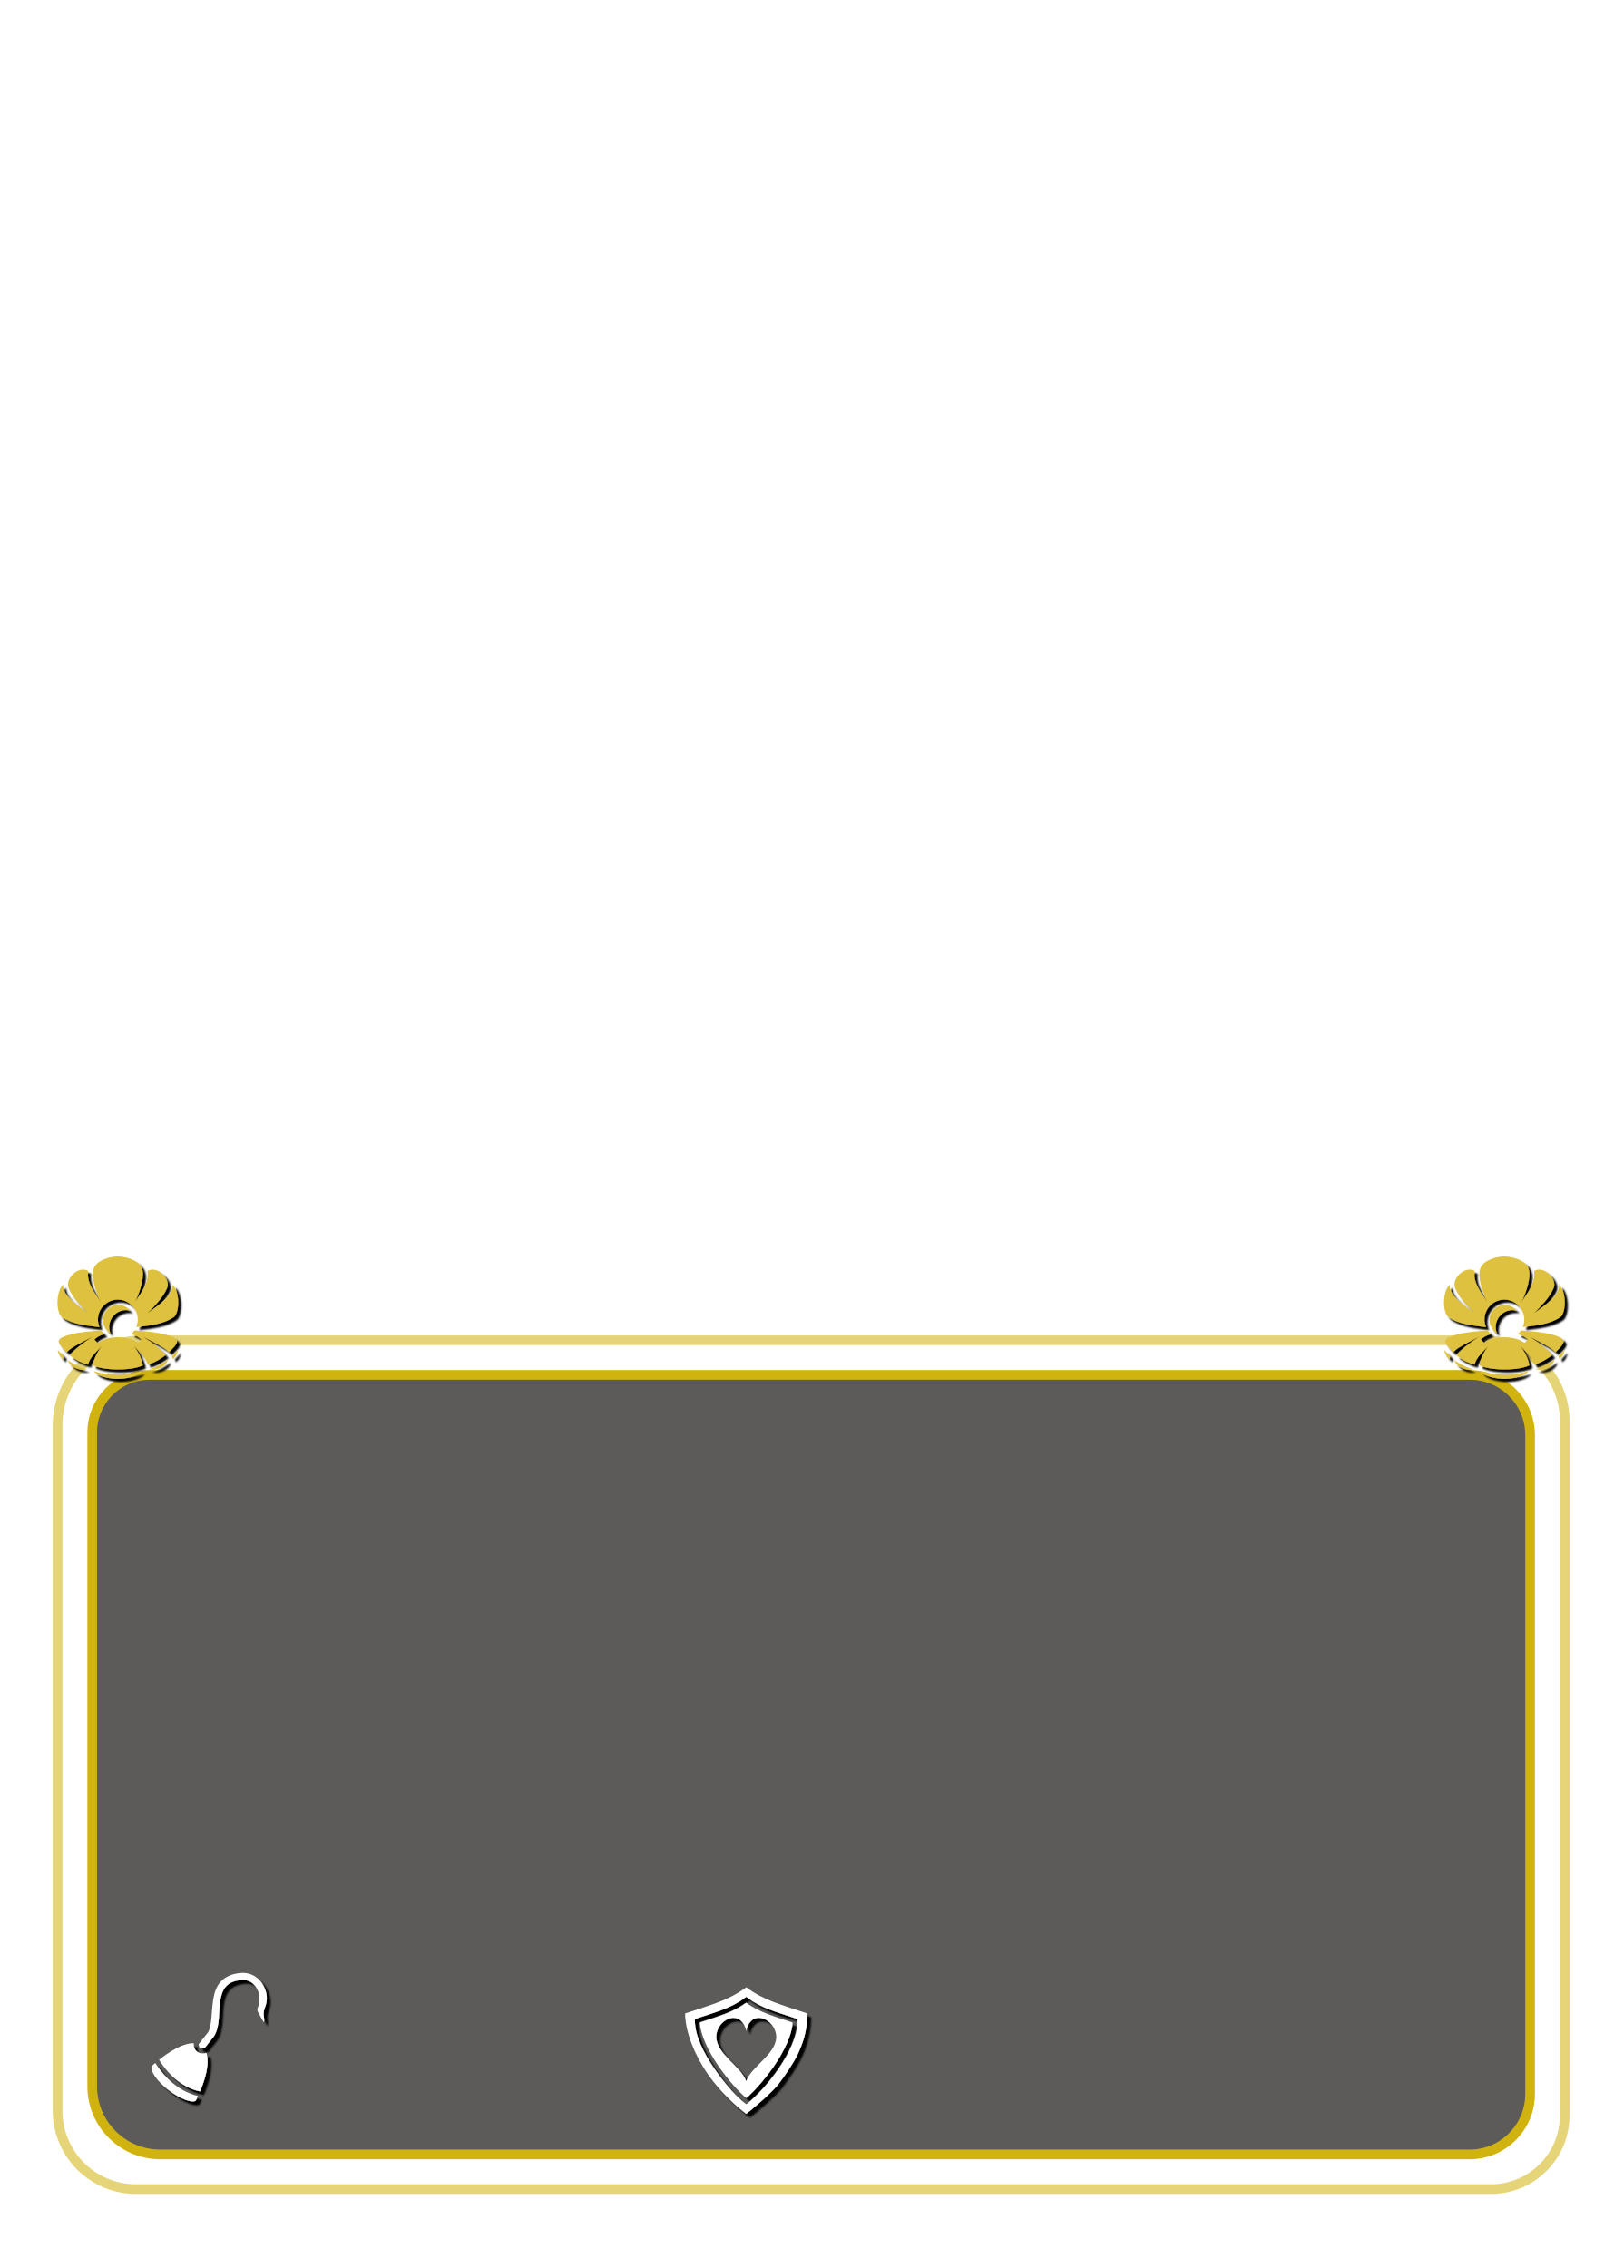
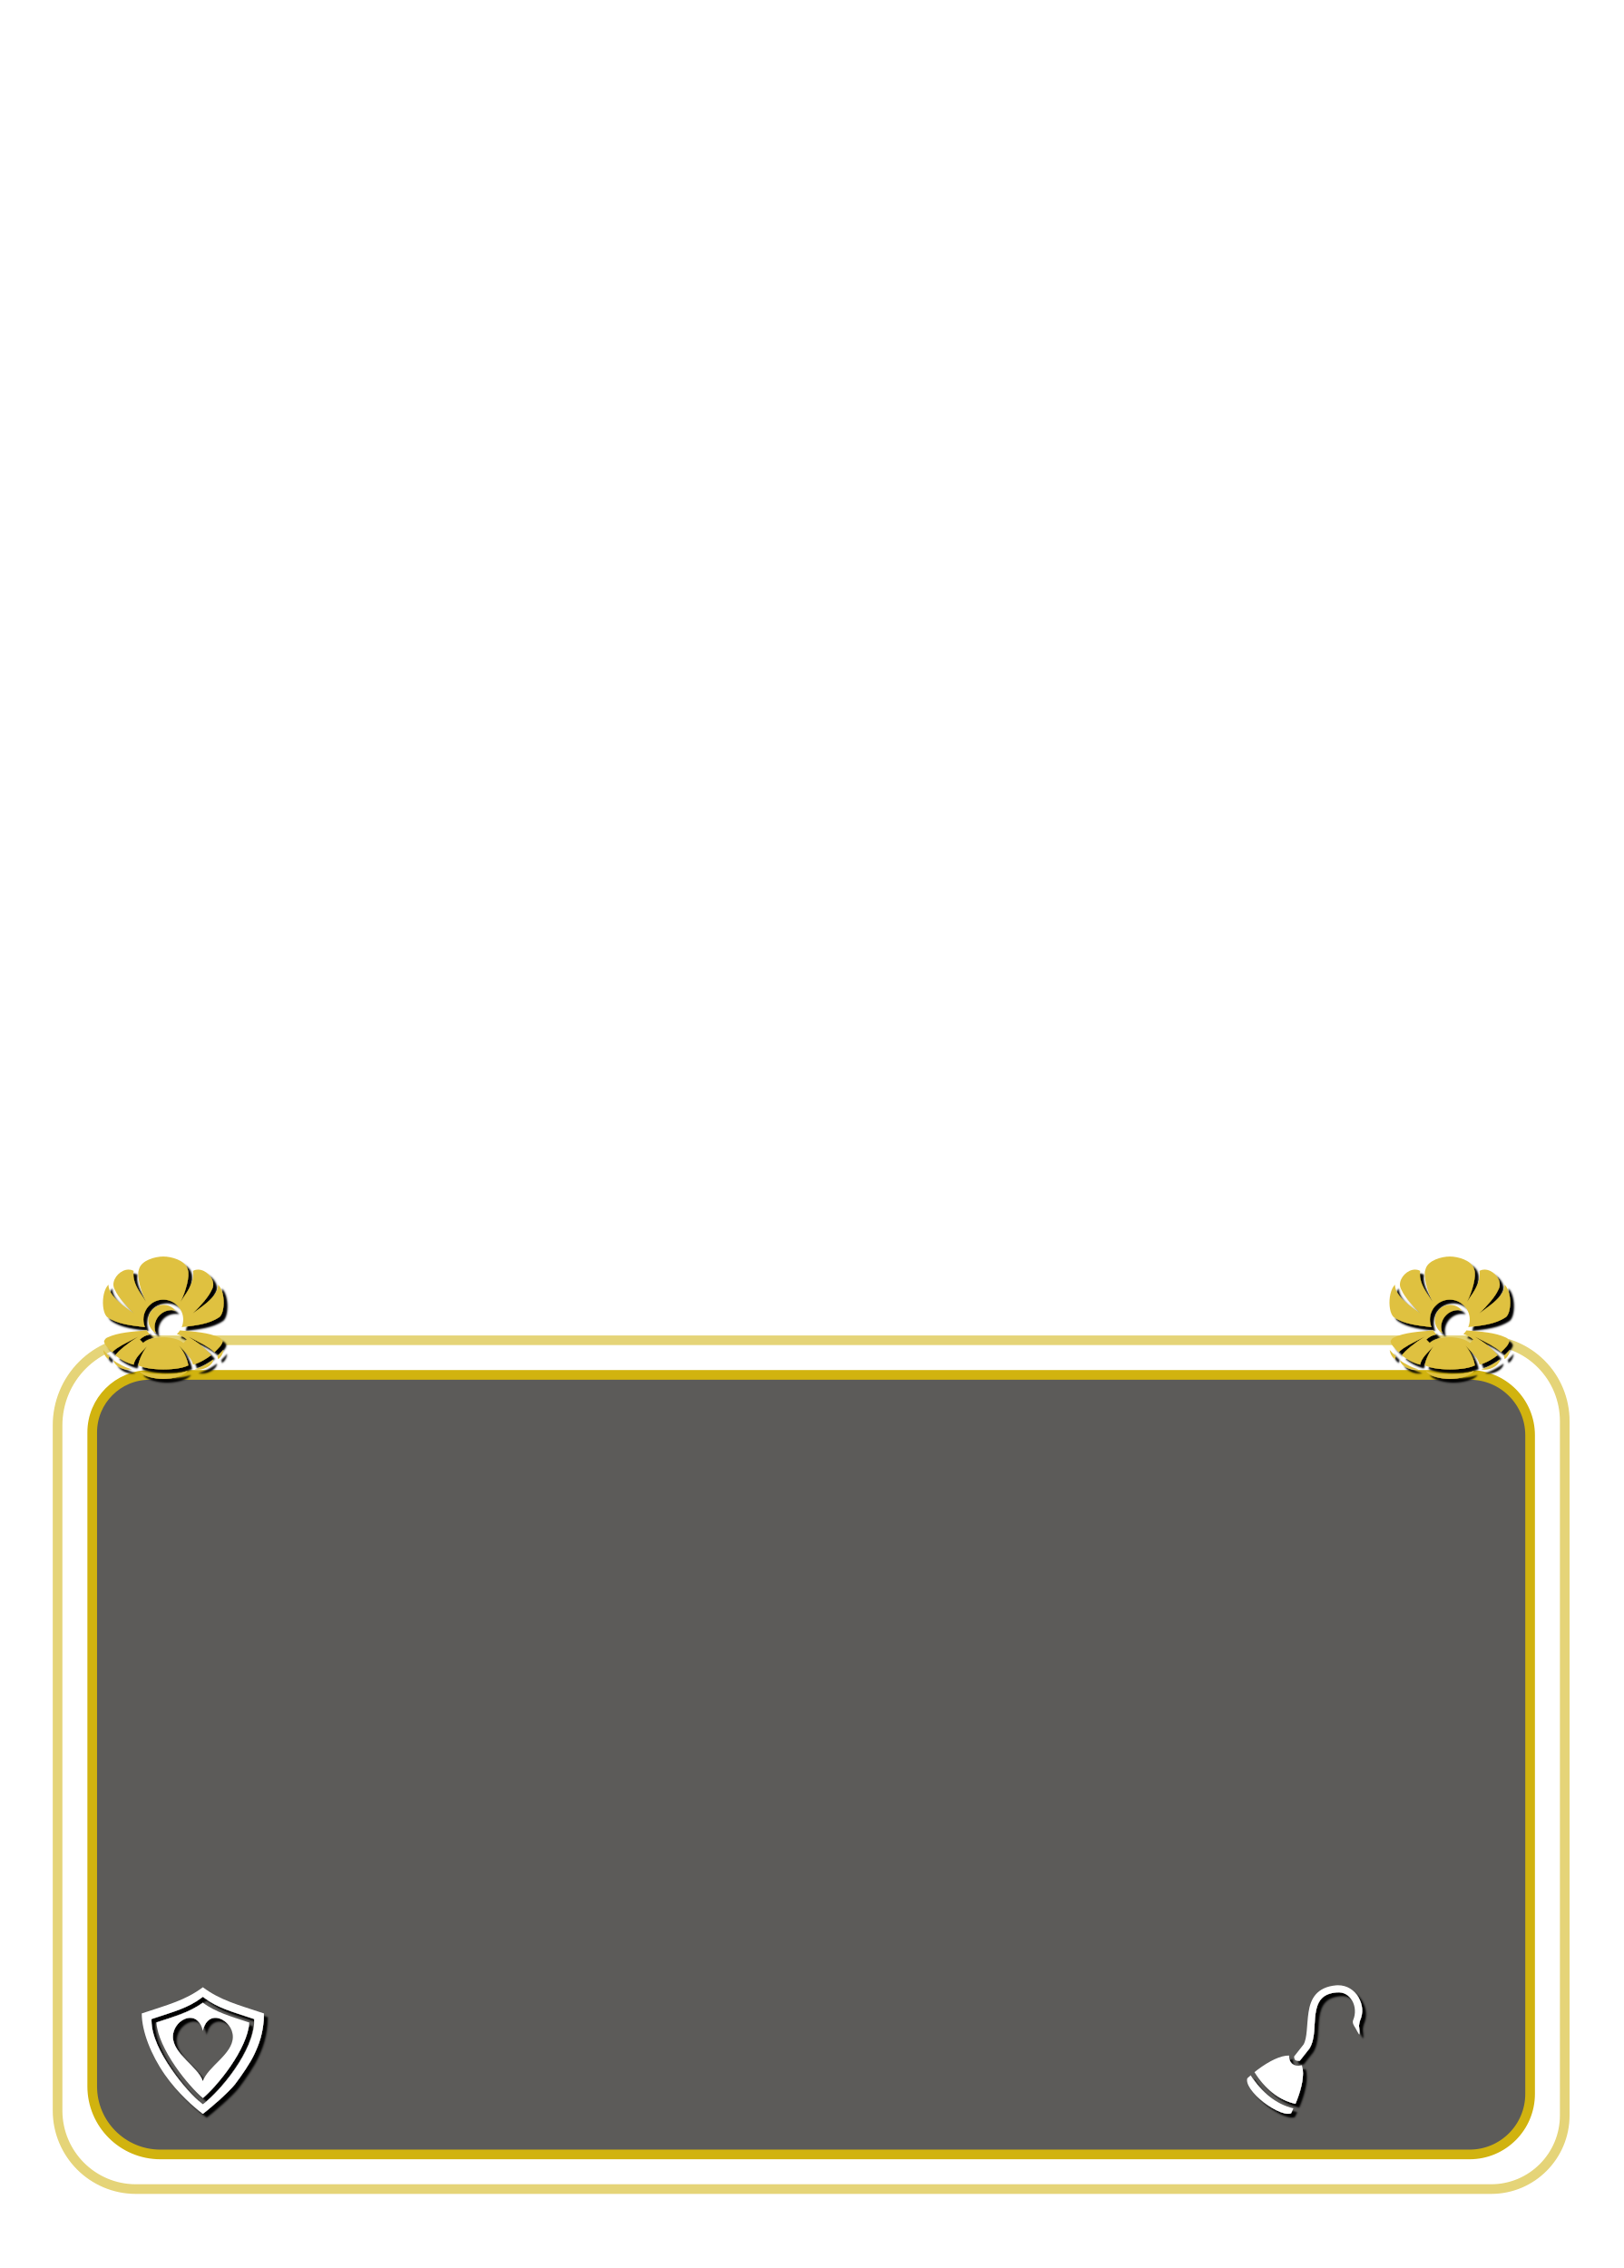
<svg xmlns="http://www.w3.org/2000/svg" version="1.1" width="63mm" height="88mm" viewBox="0 0 178.583 249.449" xml:space="preserve">
  <defs>
</defs>
  <g transform="matrix(0.83 0 0 0.45 89.21 194.09)" id="XMnhmxet6158A64CR_7ew">
    <path style="stroke: rgb(209,179,15); stroke-width: 1.417; stroke-dasharray: none; stroke-linecap: butt; stroke-dashoffset: 0; stroke-linejoin: miter; stroke-miterlimit: 4; fill: rgb(30,29,26); fill-opacity: 0.72; fill-rule: nonzero; opacity: 1;" vector-effect="non-scaling-stroke" transform=" translate(0, 0)" d="M -95.263 -81.222 C -95.263 -88.977 -91.856 -95.263 -87.653 -95.263 L 87.268 -95.263 L 87.268 -95.263 C 91.684 -95.263 95.263 -88.66 95.263 -80.514 L 95.263 80.469 L 95.263 80.469 C 95.263 88.64 91.673 95.263 87.244 95.263 L -86.237 95.263 L -86.237 95.263 C -91.222 95.263 -95.263 87.808 -95.263 78.611 z" stroke-linecap="round" />
  </g>
  <g transform="matrix(0.87 0 0 0.49 89.21 194.09)" id="_EsD0jtIfcrhAQysz0pl7">
    <path style="stroke: rgb(209,179,15); stroke-opacity: 0.56; stroke-width: 1.417; stroke-dasharray: none; stroke-linecap: butt; stroke-dashoffset: 0; stroke-linejoin: miter; stroke-miterlimit: 4; fill: none; fill-rule: nonzero; opacity: 1;" vector-effect="non-scaling-stroke" transform=" translate(0, 0)" d="M -95.263 -76.182 C -95.263 -81.243 -94.134 -86.096 -92.123 -89.675 C -90.112 -93.253 -87.385 -95.263 -84.541 -95.263 L 85.072 -95.263 L 85.072 -95.263 C 87.775 -95.263 90.367 -93.353 92.278 -89.951 C 94.19 -86.55 95.263 -81.937 95.263 -77.127 L 95.263 78.71 L 95.263 78.71 C 95.263 87.852 91.099 95.263 85.962 95.263 L -85.361 95.263 L -85.361 95.263 C -90.83 95.263 -95.263 87.373 -95.263 77.641 z" stroke-linecap="round" />
  </g>
-   <g transform="matrix(0.03 0 0 0.03 12.96 144.93)" id="LQdTukOo8ZqsKmXGGlKmX">
-     <filter id="SVGID_45" y="-24%" height="148%" x="-24%" width="148%">
-       <feGaussianBlur in="SourceAlpha" stdDeviation="4.25" />
-       <feOffset dx="11.34" dy="11.34" result="oBlur" />
-       <feFlood flood-color="rgb(0,0,0)" flood-opacity="1" />
-       <feComposite in2="oBlur" operator="in" />
-       <feMerge>
-         <feMergeNode />
-         <feMergeNode in="SourceGraphic" />
-       </feMerge>
-     </filter>
-     <path style="stroke: none; stroke-width: 1; stroke-dasharray: none; stroke-linecap: butt; stroke-dashoffset: 0; stroke-linejoin: miter; stroke-miterlimit: 4; fill: rgb(223,193,63); fill-rule: nonzero; opacity: 1;filter: url(#SVGID_45);" vector-effect="non-scaling-stroke" transform=" translate(0, 0)" d="M -0.001 -224.373 C -14.761 -224.373 -34.808 -220.906 -51.891 -213.663 C -68.971 -206.418 -82.586 -195.617 -87.565 -182.233 C -88.341 -180.149 -88.995 -178.091 -89.56 -176.053 C -98.314 -153.426 -82.04 -96.168 -63.564 -58.805 C -70.864 -69.495 -78.101 -79.872 -84.658 -90.172 C -101.038 -115.899 -113.304 -142.534 -108.832 -171.717 C -114.242 -174.777 -120.412 -176.373 -128 -176.373 C -141 -176.373 -155.05 -169.596 -165.637 -159.01 C -176.224 -148.424 -183.001 -134.373 -183.001 -121.373 C -183.001 -114.431 -180.564 -107.246 -176.208 -99.913 C -166.671 -78.236 -138.635 -45.389 -108.098 -15.941 C -122.251 -26.093 -137.068 -36.531 -150.614 -47.335 C -177.476 -68.758 -200.87 -92.085 -200.994 -121.142 C -204.852 -117.376 -208.254 -112.474 -211.14 -106.475 C -216.708 -94.891 -220.076 -79.882 -221.018 -64.815 C -221.958 -49.747 -220.486 -34.595 -217.104 -22.869 C -213.721 -11.145 -208.218 -3.549 -203.974 -1.426 C -203.641 -1.259 -203.318 -1.071 -203.008 -0.863 C -166.685 23.351 -118.722 28.471 -67.436 34.517 C -71.013 25.915 -73 16.497 -73 6.624 C -73 -33.586 -40.21 -66.376 -0 -66.376 C 40.21 -66.376 73 -33.586 73 6.624 C 73 16.496 71.013 25.914 67.436 34.517 C 118.722 28.471 166.686 23.351 203.008 -0.863 C 203.318 -1.071 203.641 -1.259 203.975 -1.427 C 208.218 -3.549 213.721 -11.147 217.105 -22.87 C 220.485 -34.595 221.959 -49.748 221.018 -64.816 C 220.076 -79.883 216.708 -94.892 211.138 -106.476 C 208.254 -112.476 204.851 -117.376 200.994 -121.144 C 200.869 -92.087 177.474 -68.761 150.614 -47.338 C 137.067 -36.535 122.25 -26.096 108.096 -15.945 C 138.634 -45.395 166.67 -78.241 176.206 -99.919 C 180.563 -107.251 183 -114.436 183 -121.379 C 183 -134.379 176.223 -148.429 165.637 -159.015 C 155.049 -169.596 140.999 -176.373 127.999 -176.373 C 120.411 -176.373 114.242 -174.778 108.831 -171.717 C 113.303 -142.534 101.037 -115.899 84.657 -90.172 C 78.1 -79.872 70.864 -69.494 63.563 -58.805 C 82.04 -96.168 98.313 -153.425 89.558 -176.053 C 88.993 -178.091 88.338 -180.149 87.562 -182.233 C 82.589 -195.603 68.924 -206.413 51.81 -213.66 C 34.699 -220.907 14.643 -224.373 -0.001 -224.373 z M 1.069 -47.073 C -13.717 -47.074 -27.898 -41.2 -38.354 -30.745 C -48.809 -20.29 -54.683 -6.109 -54.683 8.677 C -54.656 27.94 -44.686 45.825 -28.315 55.977 C -30.732 49.212 -31.979 42.081 -32.001 34.893 C -32.001 18.188 -25.398 2.167 -13.644 -9.645 C -1.89 -21.457 14.051 -28.092 30.673 -28.092 C 35.236 -28.076 39.783 -27.56 44.235 -26.552 C 33.657 -39.526 17.809 -47.061 1.069 -47.074 z M -61.105 46.463 C -114.909 51.003 -166.042 54.261 -204.171 72.195 C -204.444 72.323 -204.723 72.437 -205.007 72.537 C -209.9 74.263 -214.332 78.95 -217.421 86.507 C -217.437 86.545 -217.451 86.587 -217.468 86.627 L -217.001 86.627 C -217.001 91.252 -213.947 97.652 -208.017 104.951 C -202.559 111.669 -195.077 118.891 -187.579 126.337 C -186.585 125.317 -185.559 124.314 -184.499 123.331 C -175.114 114.621 -162.877 106.817 -149.417 99.243 C -131.119 88.947 -110.531 79.116 -92.357 69.623 C -127.899 92.216 -163.727 120.291 -175.569 138.241 C -168.639 143.885 -158.595 150.894 -147.765 156.694 C -134.985 163.538 -120.73 169.217 -108.88 171.921 C -108.357 169.156 -107.612 166.444 -106.64 163.815 C -102.074 151.493 -93.565 140.602 -83.748 129.725 C -75.723 120.831 -66.752 111.885 -57.922 102.628 L -57.862 102.628 C -73.254 121.646 -88.742 152.858 -91.557 174.763 C -61.95 188.538 -15.691 189.628 -0 189.628 C 15.924 189.628 62.742 188.968 91.56 174.774 C 88.75 152.869 73.257 121.649 57.863 102.628 L 57.923 102.628 C 66.753 111.884 75.723 120.831 83.748 129.724 C 93.565 140.602 102.074 151.494 106.638 163.814 C 107.606 166.426 108.348 169.12 108.868 171.866 C 120.17 169.156 133.398 163.556 145.628 156.761 C 156.695 150.613 167.098 143.528 174.998 137.394 C 162.608 119.416 127.344 91.864 92.355 69.622 C 110.53 79.117 131.118 88.948 149.415 99.244 C 162.875 106.818 175.113 114.622 184.498 123.332 C 185.558 124.315 186.584 125.317 187.578 126.338 C 195.075 118.892 202.558 111.67 208.016 104.953 C 213.946 97.655 217 91.255 217 86.63 L 217.467 86.63 C 217.451 86.59 217.437 86.548 217.42 86.51 C 214.33 78.953 209.9 74.266 205.006 72.54 C 204.722 72.44 204.443 72.326 204.17 72.198 C 166.04 54.264 114.908 51.005 61.103 46.466 C 57.835 51.459 53.965 56.022 49.609 60.069 C 64.175 64.341 76.999 70.903 86.362 80.267 L 73.636 92.993 C 60.819 80.172 30.499 71.627 -0.001 71.627 C -30.501 71.627 -60.821 80.172 -73.638 92.99 L -86.364 80.264 C -77.004 70.902 -64.182 64.34 -49.62 60.068 C -53.973 56.022 -57.836 51.454 -61.104 46.463 z M 220.558 117.998 C 213.762 126.06 205.714 133.638 198.361 140.99 C 198.283 141.07 198.195 141.152 198.115 141.23 C 199.639 144.668 200.635 148.282 200.915 152.098 C 212.095 145.02 218.485 132.183 220.557 117.998 z M -220.561 118 C -218.489 132.185 -212.097 145.02 -200.919 152.098 C -200.642 148.328 -199.667 144.755 -198.175 141.355 C -198.349 141.121 -198.539 140.887 -198.705 140.652 C -205.969 133.405 -213.871 125.94 -220.561 118 z M 182.981 154.033 C 174.811 160.157 164.991 166.593 154.371 172.493 C 141.643 179.565 128.004 185.823 114.597 189.109 C 118.585 190.014 123 190.509 127.999 190.509 C 141.882 190.509 156.351 185.424 166.811 178.044 C 177.271 170.664 182.999 161.39 182.999 154.354 C 182.999 154.249 182.984 154.138 182.981 154.032 z M -182.889 156.006 C -182.089 162.798 -176.476 171.228 -166.814 178.046 C -156.354 185.426 -141.884 190.51 -128.001 190.51 C -123.087 190.51 -118.737 190.03 -114.801 189.154 C -128.633 185.899 -143.001 179.664 -156.263 172.561 C -166.257 167.209 -175.355 161.678 -182.89 156.007 z M -87.884 195.57 C -83.607 203.294 -69.986 211.557 -52.824 216.69 C -35.468 221.884 -15.158 224.373 -0.001 224.373 C 15.042 224.373 35.359 221.883 52.745 216.689 C 69.757 211.606 83.315 203.449 87.735 195.813 C 54.273 208.063 14.215 207.626 -0.001 207.626 C -14.455 207.626 -54.231 207.546 -87.884 195.569 z" stroke-linecap="round" />
-   </g>
-   <g transform="matrix(0.03 0 0 0.03 165.45 144.93)" id="-FjlOgS4E6gY5rQS3xfKn">
-     <filter id="SVGID_46" y="-24%" height="148%" x="-24%" width="148%">
-       <feGaussianBlur in="SourceAlpha" stdDeviation="4.25" />
-       <feOffset dx="11.34" dy="11.34" result="oBlur" />
-       <feFlood flood-color="rgb(0,0,0)" flood-opacity="1" />
-       <feComposite in2="oBlur" operator="in" />
-       <feMerge>
-         <feMergeNode />
-         <feMergeNode in="SourceGraphic" />
-       </feMerge>
-     </filter>
-     <path style="stroke: none; stroke-width: 1; stroke-dasharray: none; stroke-linecap: butt; stroke-dashoffset: 0; stroke-linejoin: miter; stroke-miterlimit: 4; fill: rgb(223,193,63); fill-rule: nonzero; opacity: 1;filter: url(#SVGID_46);" vector-effect="non-scaling-stroke" transform=" translate(0, 0)" d="M -0.001 -224.373 C -14.761 -224.373 -34.808 -220.906 -51.891 -213.663 C -68.971 -206.418 -82.586 -195.617 -87.565 -182.233 C -88.341 -180.149 -88.995 -178.091 -89.56 -176.053 C -98.314 -153.426 -82.04 -96.168 -63.564 -58.805 C -70.864 -69.495 -78.101 -79.872 -84.658 -90.172 C -101.038 -115.899 -113.304 -142.534 -108.832 -171.717 C -114.242 -174.777 -120.412 -176.373 -128 -176.373 C -141 -176.373 -155.05 -169.596 -165.637 -159.01 C -176.224 -148.424 -183.001 -134.373 -183.001 -121.373 C -183.001 -114.431 -180.564 -107.246 -176.208 -99.913 C -166.671 -78.236 -138.635 -45.389 -108.098 -15.941 C -122.251 -26.093 -137.068 -36.531 -150.614 -47.335 C -177.476 -68.758 -200.87 -92.085 -200.994 -121.142 C -204.852 -117.376 -208.254 -112.474 -211.14 -106.475 C -216.708 -94.891 -220.076 -79.882 -221.018 -64.815 C -221.958 -49.747 -220.486 -34.595 -217.104 -22.869 C -213.721 -11.145 -208.218 -3.549 -203.974 -1.426 C -203.641 -1.259 -203.318 -1.071 -203.008 -0.863 C -166.685 23.351 -118.722 28.471 -67.436 34.517 C -71.013 25.915 -73 16.497 -73 6.624 C -73 -33.586 -40.21 -66.376 -0 -66.376 C 40.21 -66.376 73 -33.586 73 6.624 C 73 16.496 71.013 25.914 67.436 34.517 C 118.722 28.471 166.686 23.351 203.008 -0.863 C 203.318 -1.071 203.641 -1.259 203.975 -1.427 C 208.218 -3.549 213.721 -11.147 217.105 -22.87 C 220.485 -34.595 221.959 -49.748 221.018 -64.816 C 220.076 -79.883 216.708 -94.892 211.138 -106.476 C 208.254 -112.476 204.851 -117.376 200.994 -121.144 C 200.869 -92.087 177.474 -68.761 150.614 -47.338 C 137.067 -36.535 122.25 -26.096 108.096 -15.945 C 138.634 -45.395 166.67 -78.241 176.206 -99.919 C 180.563 -107.251 183 -114.436 183 -121.379 C 183 -134.379 176.223 -148.429 165.637 -159.015 C 155.049 -169.596 140.999 -176.373 127.999 -176.373 C 120.411 -176.373 114.242 -174.778 108.831 -171.717 C 113.303 -142.534 101.037 -115.899 84.657 -90.172 C 78.1 -79.872 70.864 -69.494 63.563 -58.805 C 82.04 -96.168 98.313 -153.425 89.558 -176.053 C 88.993 -178.091 88.338 -180.149 87.562 -182.233 C 82.589 -195.603 68.924 -206.413 51.81 -213.66 C 34.699 -220.907 14.643 -224.373 -0.001 -224.373 z M 1.069 -47.073 C -13.717 -47.074 -27.898 -41.2 -38.354 -30.745 C -48.809 -20.29 -54.683 -6.109 -54.683 8.677 C -54.656 27.94 -44.686 45.825 -28.315 55.977 C -30.732 49.212 -31.979 42.081 -32.001 34.893 C -32.001 18.188 -25.398 2.167 -13.644 -9.645 C -1.89 -21.457 14.051 -28.092 30.673 -28.092 C 35.236 -28.076 39.783 -27.56 44.235 -26.552 C 33.657 -39.526 17.809 -47.061 1.069 -47.074 z M -61.105 46.463 C -114.909 51.003 -166.042 54.261 -204.171 72.195 C -204.444 72.323 -204.723 72.437 -205.007 72.537 C -209.9 74.263 -214.332 78.95 -217.421 86.507 C -217.437 86.545 -217.451 86.587 -217.468 86.627 L -217.001 86.627 C -217.001 91.252 -213.947 97.652 -208.017 104.951 C -202.559 111.669 -195.077 118.891 -187.579 126.337 C -186.585 125.317 -185.559 124.314 -184.499 123.331 C -175.114 114.621 -162.877 106.817 -149.417 99.243 C -131.119 88.947 -110.531 79.116 -92.357 69.623 C -127.899 92.216 -163.727 120.291 -175.569 138.241 C -168.639 143.885 -158.595 150.894 -147.765 156.694 C -134.985 163.538 -120.73 169.217 -108.88 171.921 C -108.357 169.156 -107.612 166.444 -106.64 163.815 C -102.074 151.493 -93.565 140.602 -83.748 129.725 C -75.723 120.831 -66.752 111.885 -57.922 102.628 L -57.862 102.628 C -73.254 121.646 -88.742 152.858 -91.557 174.763 C -61.95 188.538 -15.691 189.628 -0 189.628 C 15.924 189.628 62.742 188.968 91.56 174.774 C 88.75 152.869 73.257 121.649 57.863 102.628 L 57.923 102.628 C 66.753 111.884 75.723 120.831 83.748 129.724 C 93.565 140.602 102.074 151.494 106.638 163.814 C 107.606 166.426 108.348 169.12 108.868 171.866 C 120.17 169.156 133.398 163.556 145.628 156.761 C 156.695 150.613 167.098 143.528 174.998 137.394 C 162.608 119.416 127.344 91.864 92.355 69.622 C 110.53 79.117 131.118 88.948 149.415 99.244 C 162.875 106.818 175.113 114.622 184.498 123.332 C 185.558 124.315 186.584 125.317 187.578 126.338 C 195.075 118.892 202.558 111.67 208.016 104.953 C 213.946 97.655 217 91.255 217 86.63 L 217.467 86.63 C 217.451 86.59 217.437 86.548 217.42 86.51 C 214.33 78.953 209.9 74.266 205.006 72.54 C 204.722 72.44 204.443 72.326 204.17 72.198 C 166.04 54.264 114.908 51.005 61.103 46.466 C 57.835 51.459 53.965 56.022 49.609 60.069 C 64.175 64.341 76.999 70.903 86.362 80.267 L 73.636 92.993 C 60.819 80.172 30.499 71.627 -0.001 71.627 C -30.501 71.627 -60.821 80.172 -73.638 92.99 L -86.364 80.264 C -77.004 70.902 -64.182 64.34 -49.62 60.068 C -53.973 56.022 -57.836 51.454 -61.104 46.463 z M 220.558 117.998 C 213.762 126.06 205.714 133.638 198.361 140.99 C 198.283 141.07 198.195 141.152 198.115 141.23 C 199.639 144.668 200.635 148.282 200.915 152.098 C 212.095 145.02 218.485 132.183 220.557 117.998 z M -220.561 118 C -218.489 132.185 -212.097 145.02 -200.919 152.098 C -200.642 148.328 -199.667 144.755 -198.175 141.355 C -198.349 141.121 -198.539 140.887 -198.705 140.652 C -205.969 133.405 -213.871 125.94 -220.561 118 z M 182.981 154.033 C 174.811 160.157 164.991 166.593 154.371 172.493 C 141.643 179.565 128.004 185.823 114.597 189.109 C 118.585 190.014 123 190.509 127.999 190.509 C 141.882 190.509 156.351 185.424 166.811 178.044 C 177.271 170.664 182.999 161.39 182.999 154.354 C 182.999 154.249 182.984 154.138 182.981 154.032 z M -182.889 156.006 C -182.089 162.798 -176.476 171.228 -166.814 178.046 C -156.354 185.426 -141.884 190.51 -128.001 190.51 C -123.087 190.51 -118.737 190.03 -114.801 189.154 C -128.633 185.899 -143.001 179.664 -156.263 172.561 C -166.257 167.209 -175.355 161.678 -182.89 156.007 z M -87.884 195.57 C -83.607 203.294 -69.986 211.557 -52.824 216.69 C -35.468 221.884 -15.158 224.373 -0.001 224.373 C 15.042 224.373 35.359 221.883 52.745 216.689 C 69.757 211.606 83.315 203.449 87.735 195.813 C 54.273 208.063 14.215 207.626 -0.001 207.626 C -14.455 207.626 -54.231 207.546 -87.884 195.569 z" stroke-linecap="round" />
-   </g>
-   <g transform="matrix(0.03 0 0 0.03 23.01 224.06)" id="nwqjPZkwa7Z05y4DJe1J0">
-     <filter id="SVGID_47" y="-25%" height="150%" x="-25%" width="150%">
+   <g transform="matrix(0.03 0 0 0.03 17.96 144.93)" id="LQdTukOo8ZqsKmXGGlKmX">
+     <filter id="SVGID_131" y="-25%" height="150%" x="-25%" width="150%">
      <feGaussianBlur in="SourceAlpha" stdDeviation="4.25" />
      <feOffset dx="14.17" dy="14.17" result="oBlur" />
      <feFlood flood-color="rgb(0,0,0)" flood-opacity="1" />
      <feComposite in2="oBlur" operator="in" />
      <feMerge>
        <feMergeNode />
        <feMergeNode in="SourceGraphic" />
      </feMerge>
    </filter>
-     <path style="stroke: none; stroke-width: 1; stroke-dasharray: none; stroke-linecap: butt; stroke-dashoffset: 0; stroke-linejoin: miter; stroke-miterlimit: 4; fill: rgb(255,255,255); fill-rule: nonzero; opacity: 1;filter: url(#SVGID_47);" vector-effect="non-scaling-stroke" transform=" translate(0, 0)" d="M 122.095 -235.678 C 156.13 -236.058 183.155 -216.996 197.46 -191.246 C 212.72 -163.779 216.123 -136.289 202.918 -105.711 C 202.095 -103.807 198.925 -91.321 199.523 -84.603 C 200.003 -79.207 203.053 -56.83 200.369 -55.423 C 198.936 -54.283 189.319 -73.968 186.313 -78.755 C 181.177 -86.935 173.419 -97.539 178.153 -108.501 C 187.938 -131.158 185.923 -158.473 174.731 -178.621 C 163.538 -198.767 144.891 -211.815 117.441 -209.436 C 87.809 -206.869 71.234 -197.564 60.184 -184.64 C 49.134 -171.714 43.36 -153.81 40.168 -132.988 C 33.785 -91.346 40.208 -40.383 17.768 -4.076 C 17.508 -3.656 17.225 -3.251 16.918 -2.863 L -17.62 40.951 C -21.334 41.401 -24.45 41.471 -26.895 41.218 C -31.338 40.758 -33.425 39.582 -34.938 38.005 C -36.812 36.052 -38.268 31.919 -38.608 25.421 C -38.576 25.434 -38.542 25.443 -38.51 25.456 L -4.12 -18.171 C 10.206 -41.951 7.406 -90.851 14.468 -136.927 C 18.018 -160.094 24.686 -183.127 40.421 -201.532 C 56.157 -219.937 80.711 -232.352 115.195 -235.339 C 117.525 -235.541 119.825 -235.651 122.093 -235.677 z M -56.922 22.008 C -56.887 22.008 -56.852 22.011 -56.817 22.012 C -57.059 33.412 -54.912 43.182 -47.922 50.467 C -43.088 55.505 -36.247 58.342 -28.75 59.119 C -23.102 59.704 -16.95 59.289 -10.057 58.025 C -8.467 63.005 -7.361 68.377 -6.697 74.125 C -4.675 91.583 -6.932 112.09 -11.641 132.681 C -16.986 156.049 -25.394 179.357 -33.609 198.881 C -93.276 186.171 -145.772 143.731 -183.871 82.929 C -167.349 69.734 -146.369 54.713 -124.478 42.917 C -105.696 32.797 -86.331 25.157 -69.222 22.807 C -64.946 22.221 -60.847 21.942 -56.924 22.007 z M -197.832 94.512 C -158.598 156.217 -104.224 200.986 -41.016 215.674 C -44.18 222.511 -47.153 228.557 -49.704 233.498 C -52.39 234.983 -56.368 235.911 -62.041 235.635 C -68.771 235.308 -77.385 233.308 -86.863 229.793 C -105.818 222.763 -128.223 209.805 -148.591 194.301 C -168.959 178.798 -187.361 160.673 -198.759 143.935 C -209.599 128.015 -213.176 114.457 -210.015 105.501 C -206.817 102.453 -202.668 98.691 -197.832 94.513 z" stroke-linecap="round" />
+     <path style="stroke: none; stroke-width: 1; stroke-dasharray: none; stroke-linecap: butt; stroke-dashoffset: 0; stroke-linejoin: miter; stroke-miterlimit: 4; fill: rgb(223,193,63); fill-rule: nonzero; opacity: 1;filter: url(#SVGID_131);" vector-effect="non-scaling-stroke" transform=" translate(0, 0)" d="M -0.001 -224.373 C -14.761 -224.373 -34.808 -220.906 -51.891 -213.663 C -68.971 -206.418 -82.586 -195.617 -87.565 -182.233 C -88.341 -180.149 -88.995 -178.091 -89.56 -176.053 C -98.314 -153.426 -82.04 -96.168 -63.564 -58.805 C -70.864 -69.495 -78.101 -79.872 -84.658 -90.172 C -101.038 -115.899 -113.304 -142.534 -108.832 -171.717 C -114.242 -174.777 -120.412 -176.373 -128 -176.373 C -141 -176.373 -155.05 -169.596 -165.637 -159.01 C -176.224 -148.424 -183.001 -134.373 -183.001 -121.373 C -183.001 -114.431 -180.564 -107.246 -176.208 -99.913 C -166.671 -78.236 -138.635 -45.389 -108.098 -15.941 C -122.251 -26.093 -137.068 -36.531 -150.614 -47.335 C -177.476 -68.758 -200.87 -92.085 -200.994 -121.142 C -204.852 -117.376 -208.254 -112.474 -211.14 -106.475 C -216.708 -94.891 -220.076 -79.882 -221.018 -64.815 C -221.958 -49.747 -220.486 -34.595 -217.104 -22.869 C -213.721 -11.145 -208.218 -3.549 -203.974 -1.426 C -203.641 -1.259 -203.318 -1.071 -203.008 -0.863 C -166.685 23.351 -118.722 28.471 -67.436 34.517 C -71.013 25.915 -73 16.497 -73 6.624 C -73 -33.586 -40.21 -66.376 -0 -66.376 C 40.21 -66.376 73 -33.586 73 6.624 C 73 16.496 71.013 25.914 67.436 34.517 C 118.722 28.471 166.686 23.351 203.008 -0.863 C 203.318 -1.071 203.641 -1.259 203.975 -1.427 C 208.218 -3.549 213.721 -11.147 217.105 -22.87 C 220.485 -34.595 221.959 -49.748 221.018 -64.816 C 220.076 -79.883 216.708 -94.892 211.138 -106.476 C 208.254 -112.476 204.851 -117.376 200.994 -121.144 C 200.869 -92.087 177.474 -68.761 150.614 -47.338 C 137.067 -36.535 122.25 -26.096 108.096 -15.945 C 138.634 -45.395 166.67 -78.241 176.206 -99.919 C 180.563 -107.251 183 -114.436 183 -121.379 C 183 -134.379 176.223 -148.429 165.637 -159.015 C 155.049 -169.596 140.999 -176.373 127.999 -176.373 C 120.411 -176.373 114.242 -174.778 108.831 -171.717 C 113.303 -142.534 101.037 -115.899 84.657 -90.172 C 78.1 -79.872 70.864 -69.494 63.563 -58.805 C 82.04 -96.168 98.313 -153.425 89.558 -176.053 C 88.993 -178.091 88.338 -180.149 87.562 -182.233 C 82.589 -195.603 68.924 -206.413 51.81 -213.66 C 34.699 -220.907 14.643 -224.373 -0.001 -224.373 z M 1.069 -47.073 C -13.717 -47.074 -27.898 -41.2 -38.354 -30.745 C -48.809 -20.29 -54.683 -6.109 -54.683 8.677 C -54.656 27.94 -44.686 45.825 -28.315 55.977 C -30.732 49.212 -31.979 42.081 -32.001 34.893 C -32.001 18.188 -25.398 2.167 -13.644 -9.645 C -1.89 -21.457 14.051 -28.092 30.673 -28.092 C 35.236 -28.076 39.783 -27.56 44.235 -26.552 C 33.657 -39.526 17.809 -47.061 1.069 -47.074 z M -61.105 46.463 C -114.909 51.003 -166.042 54.261 -204.171 72.195 C -204.444 72.323 -204.723 72.437 -205.007 72.537 C -209.9 74.263 -214.332 78.95 -217.421 86.507 C -217.437 86.545 -217.451 86.587 -217.468 86.627 L -217.001 86.627 C -217.001 91.252 -213.947 97.652 -208.017 104.951 C -202.559 111.669 -195.077 118.891 -187.579 126.337 C -186.585 125.317 -185.559 124.314 -184.499 123.331 C -175.114 114.621 -162.877 106.817 -149.417 99.243 C -131.119 88.947 -110.531 79.116 -92.357 69.623 C -127.899 92.216 -163.727 120.291 -175.569 138.241 C -168.639 143.885 -158.595 150.894 -147.765 156.694 C -134.985 163.538 -120.73 169.217 -108.88 171.921 C -108.357 169.156 -107.612 166.444 -106.64 163.815 C -102.074 151.493 -93.565 140.602 -83.748 129.725 C -75.723 120.831 -66.752 111.885 -57.922 102.628 L -57.862 102.628 C -73.254 121.646 -88.742 152.858 -91.557 174.763 C -61.95 188.538 -15.691 189.628 -0 189.628 C 15.924 189.628 62.742 188.968 91.56 174.774 C 88.75 152.869 73.257 121.649 57.863 102.628 L 57.923 102.628 C 66.753 111.884 75.723 120.831 83.748 129.724 C 93.565 140.602 102.074 151.494 106.638 163.814 C 107.606 166.426 108.348 169.12 108.868 171.866 C 120.17 169.156 133.398 163.556 145.628 156.761 C 156.695 150.613 167.098 143.528 174.998 137.394 C 162.608 119.416 127.344 91.864 92.355 69.622 C 110.53 79.117 131.118 88.948 149.415 99.244 C 162.875 106.818 175.113 114.622 184.498 123.332 C 185.558 124.315 186.584 125.317 187.578 126.338 C 195.075 118.892 202.558 111.67 208.016 104.953 C 213.946 97.655 217 91.255 217 86.63 L 217.467 86.63 C 217.451 86.59 217.437 86.548 217.42 86.51 C 214.33 78.953 209.9 74.266 205.006 72.54 C 204.722 72.44 204.443 72.326 204.17 72.198 C 166.04 54.264 114.908 51.005 61.103 46.466 C 57.835 51.459 53.965 56.022 49.609 60.069 C 64.175 64.341 76.999 70.903 86.362 80.267 L 73.636 92.993 C 60.819 80.172 30.499 71.627 -0.001 71.627 C -30.501 71.627 -60.821 80.172 -73.638 92.99 L -86.364 80.264 C -77.004 70.902 -64.182 64.34 -49.62 60.068 C -53.973 56.022 -57.836 51.454 -61.104 46.463 z M 220.558 117.998 C 213.762 126.06 205.714 133.638 198.361 140.99 C 198.283 141.07 198.195 141.152 198.115 141.23 C 199.639 144.668 200.635 148.282 200.915 152.098 C 212.095 145.02 218.485 132.183 220.557 117.998 z M -220.561 118 C -218.489 132.185 -212.097 145.02 -200.919 152.098 C -200.642 148.328 -199.667 144.755 -198.175 141.355 C -198.349 141.121 -198.539 140.887 -198.705 140.652 C -205.969 133.405 -213.871 125.94 -220.561 118 z M 182.981 154.033 C 174.811 160.157 164.991 166.593 154.371 172.493 C 141.643 179.565 128.004 185.823 114.597 189.109 C 118.585 190.014 123 190.509 127.999 190.509 C 141.882 190.509 156.351 185.424 166.811 178.044 C 177.271 170.664 182.999 161.39 182.999 154.354 C 182.999 154.249 182.984 154.138 182.981 154.032 z M -182.889 156.006 C -182.089 162.798 -176.476 171.228 -166.814 178.046 C -156.354 185.426 -141.884 190.51 -128.001 190.51 C -123.087 190.51 -118.737 190.03 -114.801 189.154 C -128.633 185.899 -143.001 179.664 -156.263 172.561 C -166.257 167.209 -175.355 161.678 -182.89 156.007 z M -87.884 195.57 C -83.607 203.294 -69.986 211.557 -52.824 216.69 C -35.468 221.884 -15.158 224.373 -0.001 224.373 C 15.042 224.373 35.359 221.883 52.745 216.689 C 69.757 211.606 83.315 203.449 87.735 195.813 C 54.273 208.063 14.215 207.626 -0.001 207.626 C -14.455 207.626 -54.231 207.546 -87.884 195.569 z" stroke-linecap="round" />
  </g>
-   <g transform="matrix(0.03 0 0 0.03 82.07 225.53)" id="jwMZcHoxMF3wygsX6wuv6">
-     <filter id="SVGID_48" y="-25%" height="150%" x="-25%" width="150%">
+   <g transform="matrix(0.03 0 0 0.03 159.45 144.93)" id="-FjlOgS4E6gY5rQS3xfKn">
+     <filter id="SVGID_132" y="-25%" height="150%" x="-25%" width="150%">
      <feGaussianBlur in="SourceAlpha" stdDeviation="4.25" />
      <feOffset dx="14.17" dy="14.17" result="oBlur" />
      <feFlood flood-color="rgb(0,0,0)" flood-opacity="1" />
      <feComposite in2="oBlur" operator="in" />
      <feMerge>
        <feMergeNode />
        <feMergeNode in="SourceGraphic" />
      </feMerge>
    </filter>
-     <path style="stroke: none; stroke-width: 1; stroke-dasharray: none; stroke-linecap: butt; stroke-dashoffset: 0; stroke-linejoin: miter; stroke-miterlimit: 4; fill: rgb(255,255,255); fill-rule: nonzero; opacity: 1;filter: url(#SVGID_48);" vector-effect="non-scaling-stroke" transform=" translate(0, 0)" d="M 0 -232 C -64 -184 -128 -168 -224 -136 C -224 -70.06 -189.395 16.794 -139.47 88.267 C -92.483 155.534 -31.03 208.728 0 232 C 19.086 217.685 94.346 154.202 118.264 122.779 C 142.182 91.356 173.652 45.289 188.3 13.986 C 202.948 -17.316 224 -65.048 224 -136 C 128 -168 64 -184 0 -232 z M 0 -197.25 L 5.4 -193.2 C 55.1 -155.9 105 -143.3 182.1 -117.6 L 188.3 -115.6 L 188.3 -109.1 C 188.3 -54.1 157.164 10.6 118.264 67.3 C 79.364 124.1 32.7 172.3 5.4 192.8 L -8.881784197001252e-15 196.9 L -5.4 192.8 C -32.7 172.3 -77.4 124.1 -116.3 67.3 C -155.2 10.6 -188.3 -54.1 -188.3 -109.1 L -188.3 -115.6 L -182.15 -117.6 C -105.1 -143.3 -55.1 -156 -5.4 -193.2 z M 0 -175.07 C -49.4 -139.7 -99.8 -125.9 -170.05 -102.7 C -167.47 -56 -137.7 4.3 -101.4 57.2 C -66.1 108.7 -24.8 153.5 0 174 C 24.8 153.5 66.1 108.7 101.4 57.2 C 137.7 4.3 167.5 -56 170 -102.7 C 99.7 -125.9 49.4 -139.7 0 -175.07 z M -45.5 -120.1 C -25.8 -119.6 -7.4 -105.7 0 -72 C 18 -158.3 110 -114.5 110 -49.5 C 109 14.4 18 58.2 0 112.6 C -19 58.2 -108 14.4 -110 -49.5 C -110 -89.1 -76.2 -120.8 -45.5 -120.1 z" stroke-linecap="round" />
+     <path style="stroke: none; stroke-width: 1; stroke-dasharray: none; stroke-linecap: butt; stroke-dashoffset: 0; stroke-linejoin: miter; stroke-miterlimit: 4; fill: rgb(223,193,63); fill-rule: nonzero; opacity: 1;filter: url(#SVGID_132);" vector-effect="non-scaling-stroke" transform=" translate(0, 0)" d="M -0.001 -224.373 C -14.761 -224.373 -34.808 -220.906 -51.891 -213.663 C -68.971 -206.418 -82.586 -195.617 -87.565 -182.233 C -88.341 -180.149 -88.995 -178.091 -89.56 -176.053 C -98.314 -153.426 -82.04 -96.168 -63.564 -58.805 C -70.864 -69.495 -78.101 -79.872 -84.658 -90.172 C -101.038 -115.899 -113.304 -142.534 -108.832 -171.717 C -114.242 -174.777 -120.412 -176.373 -128 -176.373 C -141 -176.373 -155.05 -169.596 -165.637 -159.01 C -176.224 -148.424 -183.001 -134.373 -183.001 -121.373 C -183.001 -114.431 -180.564 -107.246 -176.208 -99.913 C -166.671 -78.236 -138.635 -45.389 -108.098 -15.941 C -122.251 -26.093 -137.068 -36.531 -150.614 -47.335 C -177.476 -68.758 -200.87 -92.085 -200.994 -121.142 C -204.852 -117.376 -208.254 -112.474 -211.14 -106.475 C -216.708 -94.891 -220.076 -79.882 -221.018 -64.815 C -221.958 -49.747 -220.486 -34.595 -217.104 -22.869 C -213.721 -11.145 -208.218 -3.549 -203.974 -1.426 C -203.641 -1.259 -203.318 -1.071 -203.008 -0.863 C -166.685 23.351 -118.722 28.471 -67.436 34.517 C -71.013 25.915 -73 16.497 -73 6.624 C -73 -33.586 -40.21 -66.376 -0 -66.376 C 40.21 -66.376 73 -33.586 73 6.624 C 73 16.496 71.013 25.914 67.436 34.517 C 118.722 28.471 166.686 23.351 203.008 -0.863 C 203.318 -1.071 203.641 -1.259 203.975 -1.427 C 208.218 -3.549 213.721 -11.147 217.105 -22.87 C 220.485 -34.595 221.959 -49.748 221.018 -64.816 C 220.076 -79.883 216.708 -94.892 211.138 -106.476 C 208.254 -112.476 204.851 -117.376 200.994 -121.144 C 200.869 -92.087 177.474 -68.761 150.614 -47.338 C 137.067 -36.535 122.25 -26.096 108.096 -15.945 C 138.634 -45.395 166.67 -78.241 176.206 -99.919 C 180.563 -107.251 183 -114.436 183 -121.379 C 183 -134.379 176.223 -148.429 165.637 -159.015 C 155.049 -169.596 140.999 -176.373 127.999 -176.373 C 120.411 -176.373 114.242 -174.778 108.831 -171.717 C 113.303 -142.534 101.037 -115.899 84.657 -90.172 C 78.1 -79.872 70.864 -69.494 63.563 -58.805 C 82.04 -96.168 98.313 -153.425 89.558 -176.053 C 88.993 -178.091 88.338 -180.149 87.562 -182.233 C 82.589 -195.603 68.924 -206.413 51.81 -213.66 C 34.699 -220.907 14.643 -224.373 -0.001 -224.373 z M 1.069 -47.073 C -13.717 -47.074 -27.898 -41.2 -38.354 -30.745 C -48.809 -20.29 -54.683 -6.109 -54.683 8.677 C -54.656 27.94 -44.686 45.825 -28.315 55.977 C -30.732 49.212 -31.979 42.081 -32.001 34.893 C -32.001 18.188 -25.398 2.167 -13.644 -9.645 C -1.89 -21.457 14.051 -28.092 30.673 -28.092 C 35.236 -28.076 39.783 -27.56 44.235 -26.552 C 33.657 -39.526 17.809 -47.061 1.069 -47.074 z M -61.105 46.463 C -114.909 51.003 -166.042 54.261 -204.171 72.195 C -204.444 72.323 -204.723 72.437 -205.007 72.537 C -209.9 74.263 -214.332 78.95 -217.421 86.507 C -217.437 86.545 -217.451 86.587 -217.468 86.627 L -217.001 86.627 C -217.001 91.252 -213.947 97.652 -208.017 104.951 C -202.559 111.669 -195.077 118.891 -187.579 126.337 C -186.585 125.317 -185.559 124.314 -184.499 123.331 C -175.114 114.621 -162.877 106.817 -149.417 99.243 C -131.119 88.947 -110.531 79.116 -92.357 69.623 C -127.899 92.216 -163.727 120.291 -175.569 138.241 C -168.639 143.885 -158.595 150.894 -147.765 156.694 C -134.985 163.538 -120.73 169.217 -108.88 171.921 C -108.357 169.156 -107.612 166.444 -106.64 163.815 C -102.074 151.493 -93.565 140.602 -83.748 129.725 C -75.723 120.831 -66.752 111.885 -57.922 102.628 L -57.862 102.628 C -73.254 121.646 -88.742 152.858 -91.557 174.763 C -61.95 188.538 -15.691 189.628 -0 189.628 C 15.924 189.628 62.742 188.968 91.56 174.774 C 88.75 152.869 73.257 121.649 57.863 102.628 L 57.923 102.628 C 66.753 111.884 75.723 120.831 83.748 129.724 C 93.565 140.602 102.074 151.494 106.638 163.814 C 107.606 166.426 108.348 169.12 108.868 171.866 C 120.17 169.156 133.398 163.556 145.628 156.761 C 156.695 150.613 167.098 143.528 174.998 137.394 C 162.608 119.416 127.344 91.864 92.355 69.622 C 110.53 79.117 131.118 88.948 149.415 99.244 C 162.875 106.818 175.113 114.622 184.498 123.332 C 185.558 124.315 186.584 125.317 187.578 126.338 C 195.075 118.892 202.558 111.67 208.016 104.953 C 213.946 97.655 217 91.255 217 86.63 L 217.467 86.63 C 217.451 86.59 217.437 86.548 217.42 86.51 C 214.33 78.953 209.9 74.266 205.006 72.54 C 204.722 72.44 204.443 72.326 204.17 72.198 C 166.04 54.264 114.908 51.005 61.103 46.466 C 57.835 51.459 53.965 56.022 49.609 60.069 C 64.175 64.341 76.999 70.903 86.362 80.267 L 73.636 92.993 C 60.819 80.172 30.499 71.627 -0.001 71.627 C -30.501 71.627 -60.821 80.172 -73.638 92.99 L -86.364 80.264 C -77.004 70.902 -64.182 64.34 -49.62 60.068 C -53.973 56.022 -57.836 51.454 -61.104 46.463 z M 220.558 117.998 C 213.762 126.06 205.714 133.638 198.361 140.99 C 198.283 141.07 198.195 141.152 198.115 141.23 C 199.639 144.668 200.635 148.282 200.915 152.098 C 212.095 145.02 218.485 132.183 220.557 117.998 z M -220.561 118 C -218.489 132.185 -212.097 145.02 -200.919 152.098 C -200.642 148.328 -199.667 144.755 -198.175 141.355 C -198.349 141.121 -198.539 140.887 -198.705 140.652 C -205.969 133.405 -213.871 125.94 -220.561 118 z M 182.981 154.033 C 174.811 160.157 164.991 166.593 154.371 172.493 C 141.643 179.565 128.004 185.823 114.597 189.109 C 118.585 190.014 123 190.509 127.999 190.509 C 141.882 190.509 156.351 185.424 166.811 178.044 C 177.271 170.664 182.999 161.39 182.999 154.354 C 182.999 154.249 182.984 154.138 182.981 154.032 z M -182.889 156.006 C -182.089 162.798 -176.476 171.228 -166.814 178.046 C -156.354 185.426 -141.884 190.51 -128.001 190.51 C -123.087 190.51 -118.737 190.03 -114.801 189.154 C -128.633 185.899 -143.001 179.664 -156.263 172.561 C -166.257 167.209 -175.355 161.678 -182.89 156.007 z M -87.884 195.57 C -83.607 203.294 -69.986 211.557 -52.824 216.69 C -35.468 221.884 -15.158 224.373 -0.001 224.373 C 15.042 224.373 35.359 221.883 52.745 216.689 C 69.757 211.606 83.315 203.449 87.735 195.813 C 54.273 208.063 14.215 207.626 -0.001 207.626 C -14.455 207.626 -54.231 207.546 -87.884 195.569 z" stroke-linecap="round" />
+   </g>
+   <g transform="matrix(0.03 0 0 0.03 143.48 225.42)" id="nwqjPZkwa7Z05y4DJe1J0">
+     <filter id="SVGID_133" y="-25%" height="150%" x="-25%" width="150%">
+       <feGaussianBlur in="SourceAlpha" stdDeviation="4.25" />
+       <feOffset dx="14.17" dy="14.17" result="oBlur" />
+       <feFlood flood-color="rgb(0,0,0)" flood-opacity="1" />
+       <feComposite in2="oBlur" operator="in" />
+       <feMerge>
+         <feMergeNode />
+         <feMergeNode in="SourceGraphic" />
+       </feMerge>
+     </filter>
+     <path style="stroke: none; stroke-width: 1; stroke-dasharray: none; stroke-linecap: butt; stroke-dashoffset: 0; stroke-linejoin: miter; stroke-miterlimit: 4; fill: rgb(255,255,255); fill-rule: nonzero; opacity: 1;filter: url(#SVGID_133);" vector-effect="non-scaling-stroke" transform=" translate(0, 0)" d="M 122.095 -235.678 C 156.13 -236.058 183.155 -216.996 197.46 -191.246 C 212.72 -163.779 216.123 -136.289 202.918 -105.711 C 202.095 -103.807 198.925 -91.321 199.523 -84.603 C 200.003 -79.207 203.053 -56.83 200.369 -55.423 C 198.936 -54.283 189.319 -73.968 186.313 -78.755 C 181.177 -86.935 173.419 -97.539 178.153 -108.501 C 187.938 -131.158 185.923 -158.473 174.731 -178.621 C 163.538 -198.767 144.891 -211.815 117.441 -209.436 C 87.809 -206.869 71.234 -197.564 60.184 -184.64 C 49.134 -171.714 43.36 -153.81 40.168 -132.988 C 33.785 -91.346 40.208 -40.383 17.768 -4.076 C 17.508 -3.656 17.225 -3.251 16.918 -2.863 L -17.62 40.951 C -21.334 41.401 -24.45 41.471 -26.895 41.218 C -31.338 40.758 -33.425 39.582 -34.938 38.005 C -36.812 36.052 -38.268 31.919 -38.608 25.421 C -38.576 25.434 -38.542 25.443 -38.51 25.456 L -4.12 -18.171 C 10.206 -41.951 7.406 -90.851 14.468 -136.927 C 18.018 -160.094 24.686 -183.127 40.421 -201.532 C 56.157 -219.937 80.711 -232.352 115.195 -235.339 C 117.525 -235.541 119.825 -235.651 122.093 -235.677 z M -56.922 22.008 C -56.887 22.008 -56.852 22.011 -56.817 22.012 C -57.059 33.412 -54.912 43.182 -47.922 50.467 C -43.088 55.505 -36.247 58.342 -28.75 59.119 C -23.102 59.704 -16.95 59.289 -10.057 58.025 C -8.467 63.005 -7.361 68.377 -6.697 74.125 C -4.675 91.583 -6.932 112.09 -11.641 132.681 C -16.986 156.049 -25.394 179.357 -33.609 198.881 C -93.276 186.171 -145.772 143.731 -183.871 82.929 C -167.349 69.734 -146.369 54.713 -124.478 42.917 C -105.696 32.797 -86.331 25.157 -69.222 22.807 C -64.946 22.221 -60.847 21.942 -56.924 22.007 z M -197.832 94.512 C -158.598 156.217 -104.224 200.986 -41.016 215.674 C -44.18 222.511 -47.153 228.557 -49.704 233.498 C -52.39 234.983 -56.368 235.911 -62.041 235.635 C -68.771 235.308 -77.385 233.308 -86.863 229.793 C -105.818 222.763 -128.223 209.805 -148.591 194.301 C -168.959 178.798 -187.361 160.673 -198.759 143.935 C -209.599 128.015 -213.176 114.457 -210.015 105.501 C -206.817 102.453 -202.668 98.691 -197.832 94.513 z" stroke-linecap="round" />
+   </g>
+   <g transform="matrix(0.03 0 0 0.03 22.31 225.53)" id="jwMZcHoxMF3wygsX6wuv6">
+     <filter id="SVGID_134" y="-25%" height="150%" x="-25%" width="150%">
+       <feGaussianBlur in="SourceAlpha" stdDeviation="4.25" />
+       <feOffset dx="14.17" dy="14.17" result="oBlur" />
+       <feFlood flood-color="rgb(0,0,0)" flood-opacity="1" />
+       <feComposite in2="oBlur" operator="in" />
+       <feMerge>
+         <feMergeNode />
+         <feMergeNode in="SourceGraphic" />
+       </feMerge>
+     </filter>
+     <path style="stroke: none; stroke-width: 1; stroke-dasharray: none; stroke-linecap: butt; stroke-dashoffset: 0; stroke-linejoin: miter; stroke-miterlimit: 4; fill: rgb(255,255,255); fill-rule: nonzero; opacity: 1;filter: url(#SVGID_134);" vector-effect="non-scaling-stroke" transform=" translate(0, 0)" d="M 0 -232 C -64 -184 -128 -168 -224 -136 C -224 -70.06 -189.395 16.794 -139.47 88.267 C -92.483 155.534 -31.03 208.728 0 232 C 19.086 217.685 94.346 154.202 118.264 122.779 C 142.182 91.356 173.652 45.289 188.3 13.986 C 202.948 -17.316 224 -65.048 224 -136 C 128 -168 64 -184 0 -232 z M 0 -197.25 L 5.4 -193.2 C 55.1 -155.9 105 -143.3 182.1 -117.6 L 188.3 -115.6 L 188.3 -109.1 C 188.3 -54.1 157.164 10.6 118.264 67.3 C 79.364 124.1 32.7 172.3 5.4 192.8 L -8.881784197001252e-15 196.9 L -5.4 192.8 C -32.7 172.3 -77.4 124.1 -116.3 67.3 C -155.2 10.6 -188.3 -54.1 -188.3 -109.1 L -188.3 -115.6 L -182.15 -117.6 C -105.1 -143.3 -55.1 -156 -5.4 -193.2 z M 0 -175.07 C -49.4 -139.7 -99.8 -125.9 -170.05 -102.7 C -167.47 -56 -137.7 4.3 -101.4 57.2 C -66.1 108.7 -24.8 153.5 0 174 C 24.8 153.5 66.1 108.7 101.4 57.2 C 137.7 4.3 167.5 -56 170 -102.7 C 99.7 -125.9 49.4 -139.7 0 -175.07 z M -45.5 -120.1 C -25.8 -119.6 -7.4 -105.7 0 -72 C 18 -158.3 110 -114.5 110 -49.5 C 109 14.4 18 58.2 0 112.6 C -19 58.2 -108 14.4 -110 -49.5 C -110 -89.1 -76.2 -120.8 -45.5 -120.1 z" stroke-linecap="round" />
  </g>
</svg>
